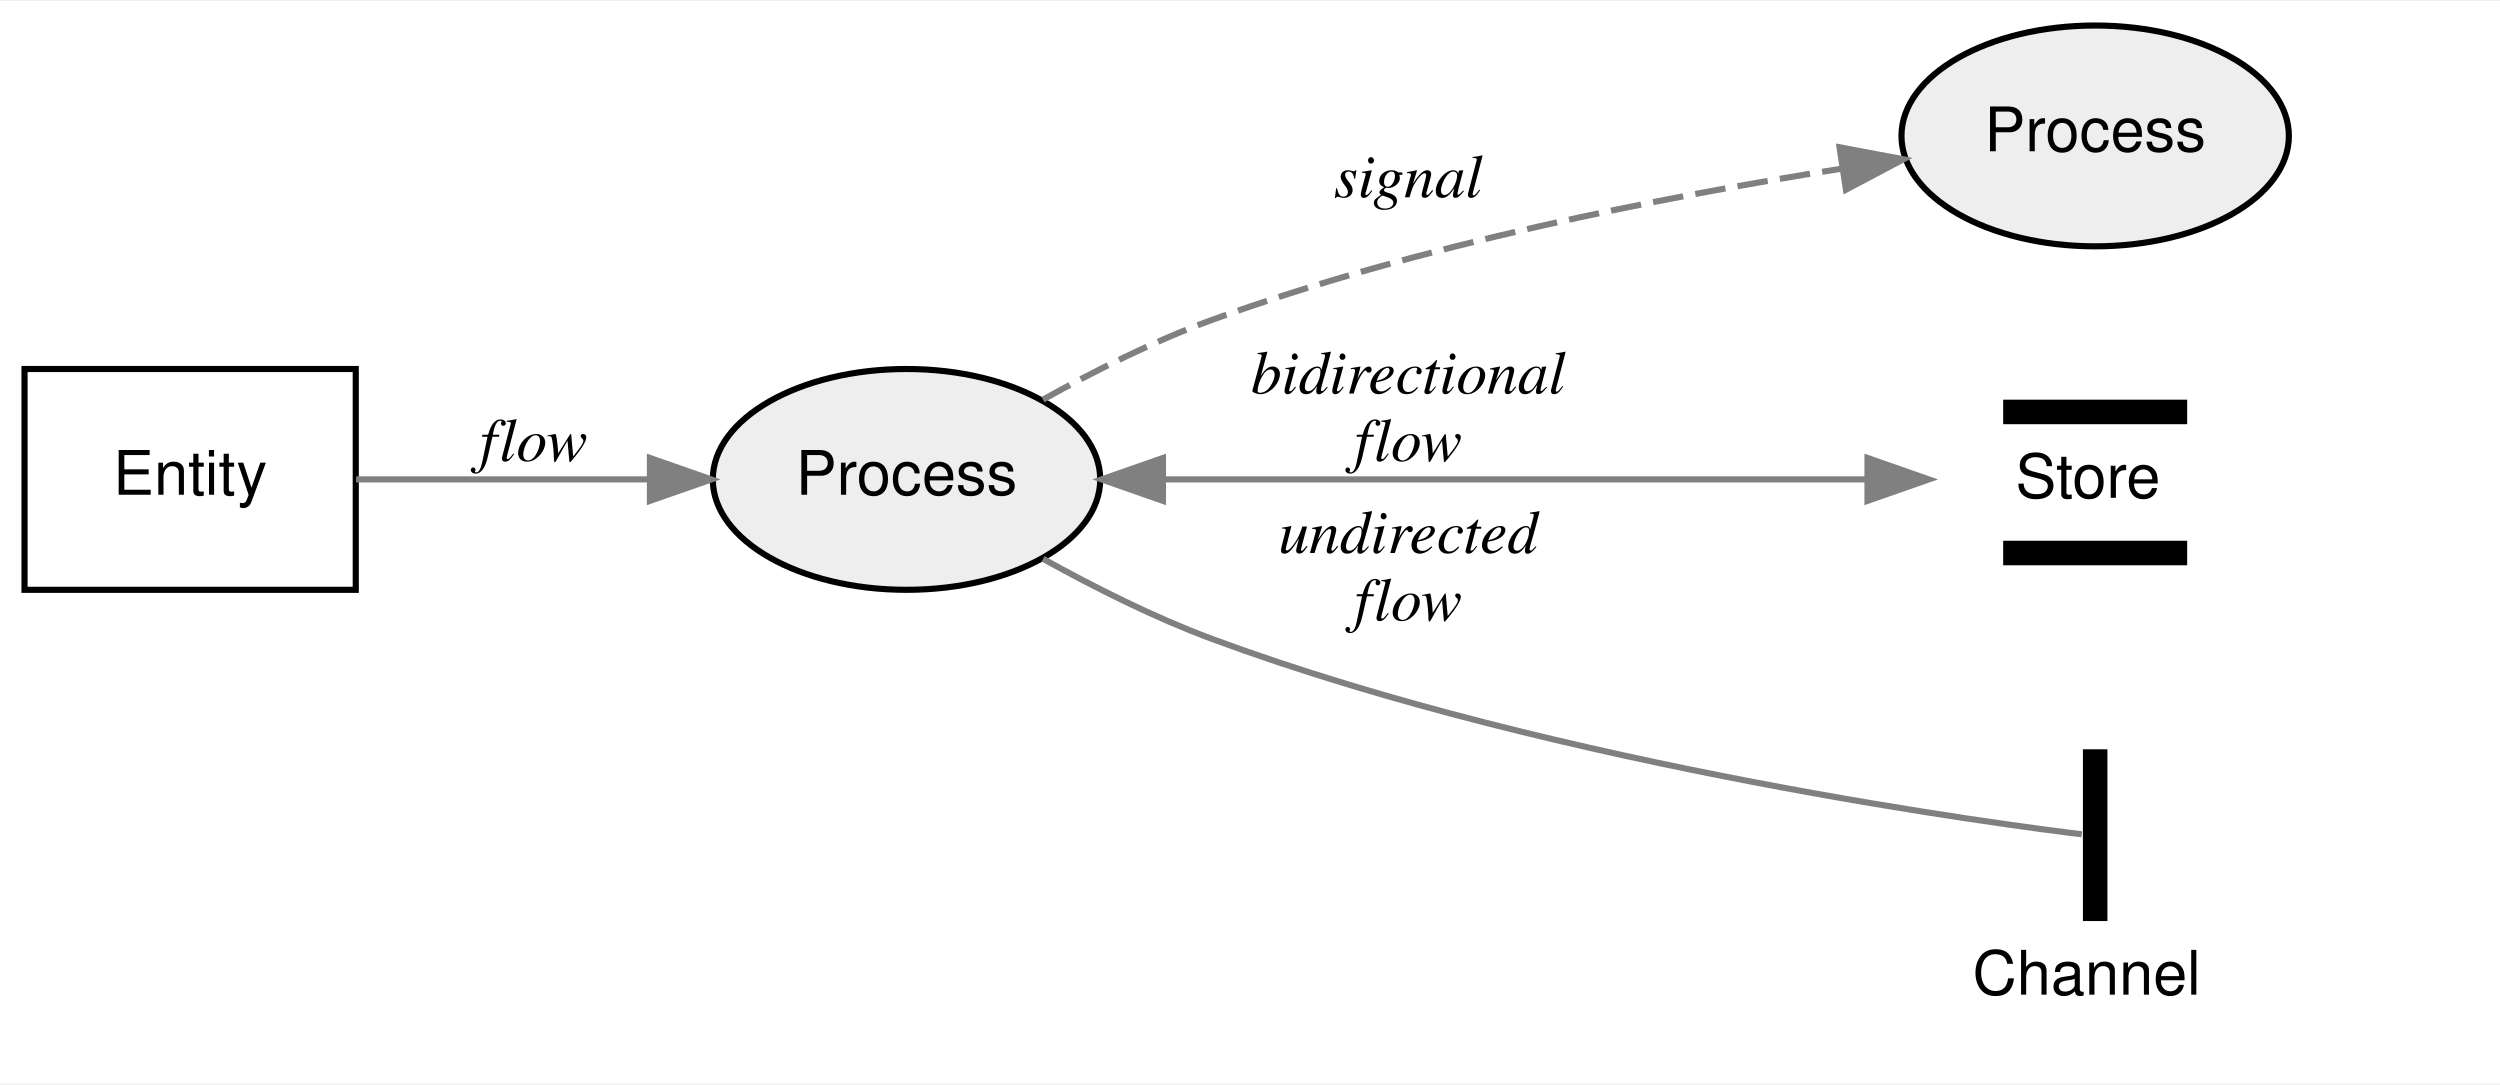
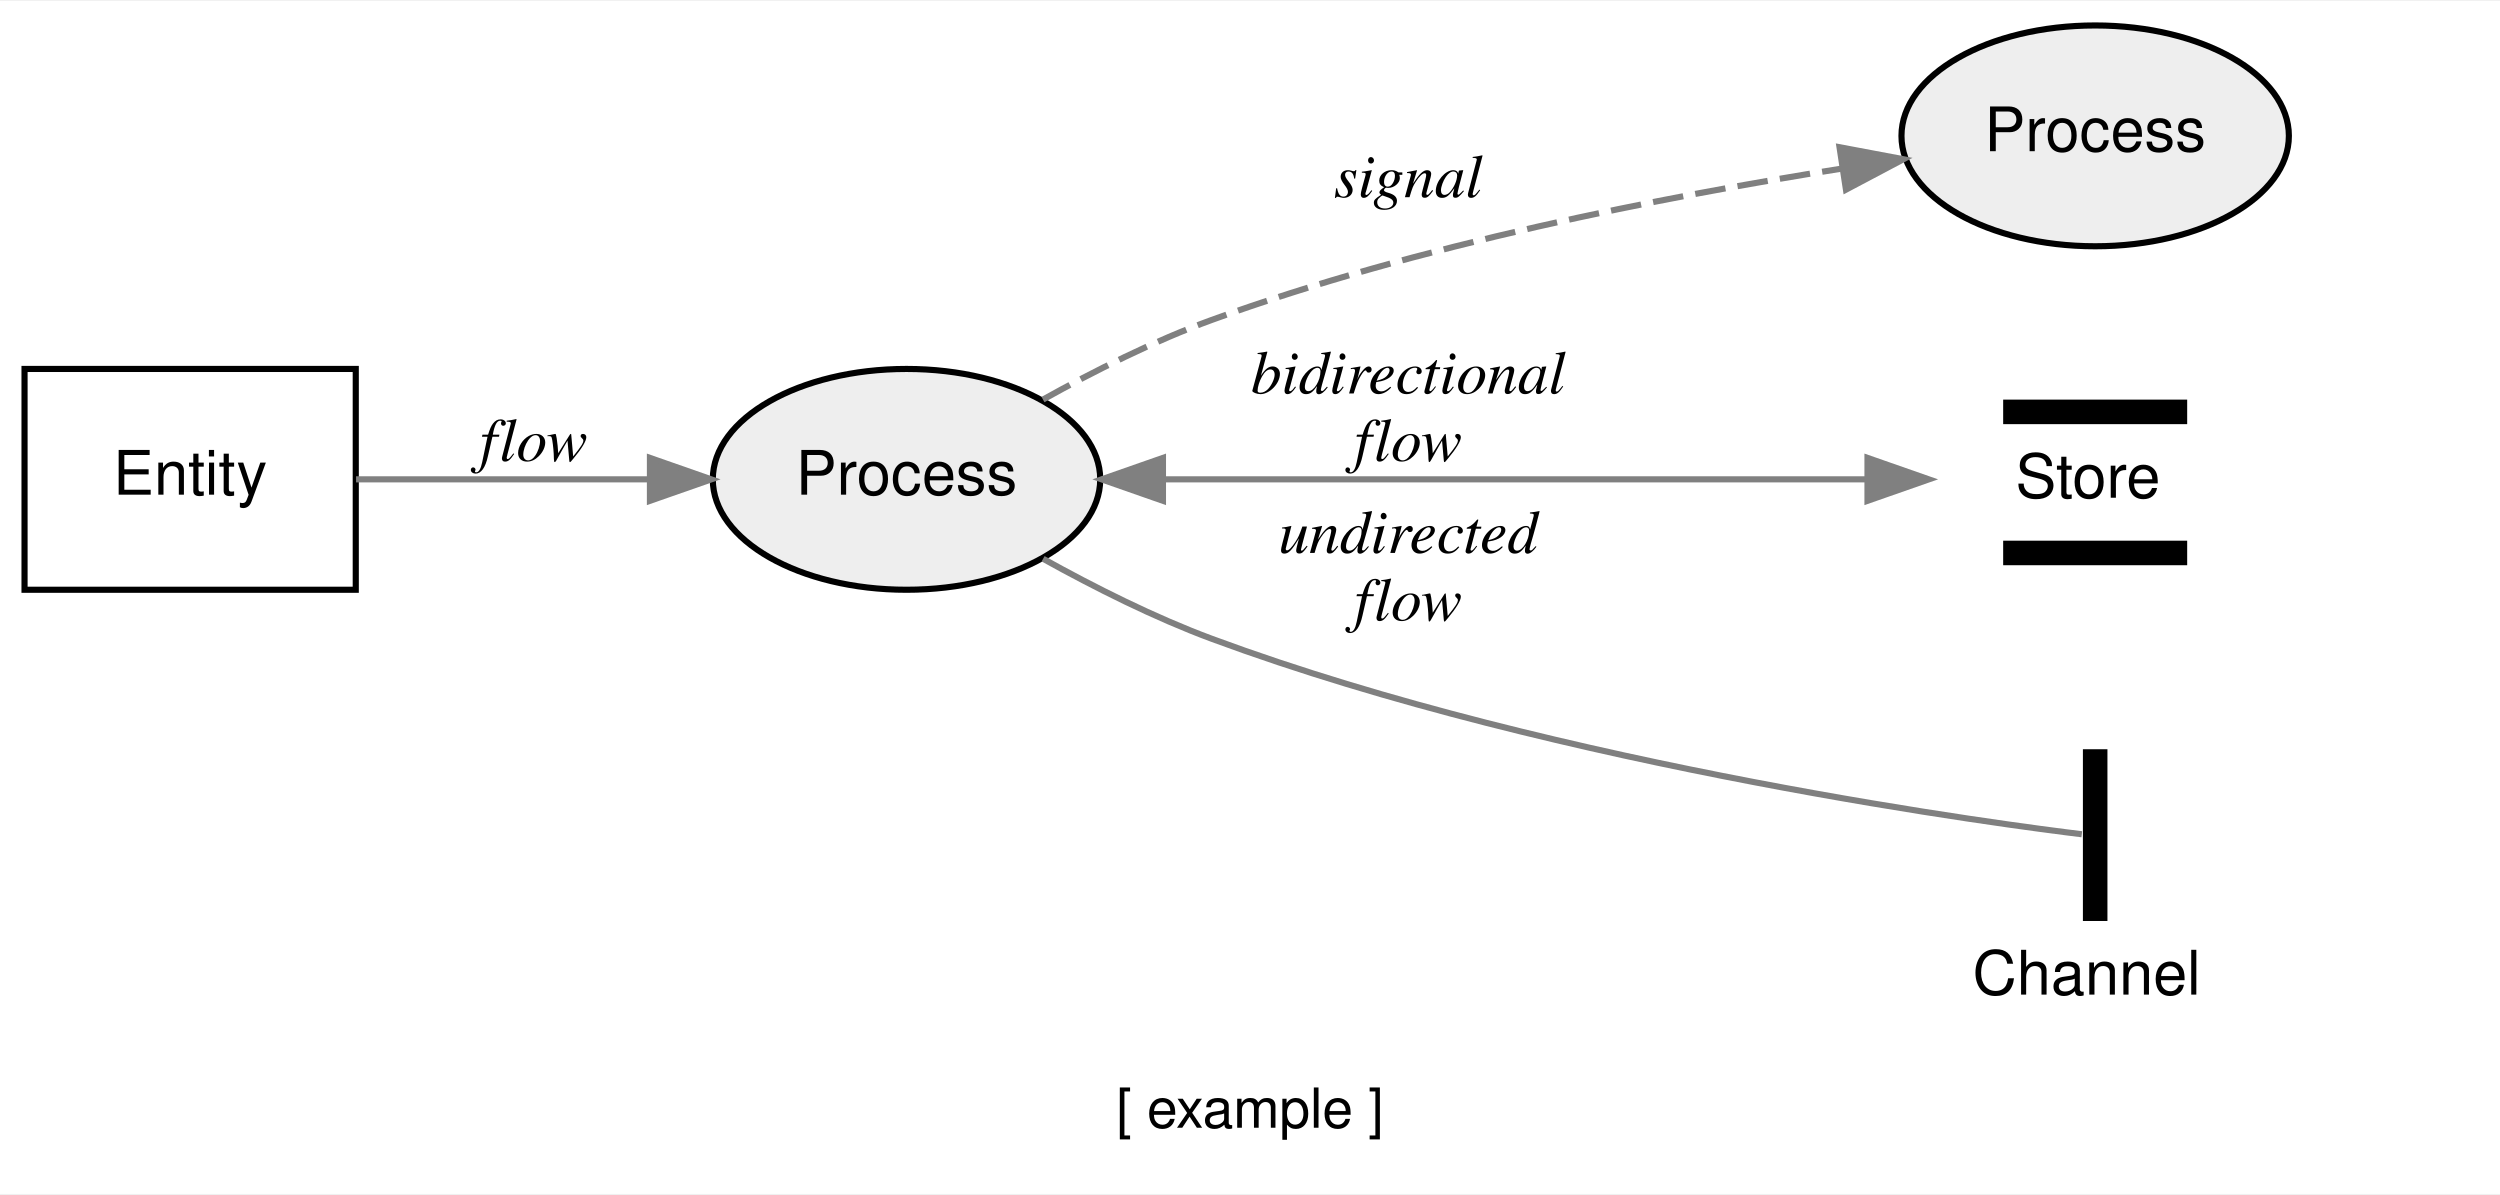
- <svg xmlns="http://www.w3.org/2000/svg" width="408pt" height="177pt" viewBox="0.00 0.00 407.58 176.50">
-   <g id="graph0" class="graph" transform="scale(1 1) rotate(0) translate(4 172.5)">
-     <polygon fill="white" stroke="transparent" points="-4,4 -4,-172.5 403.58,-172.5 403.58,4 -4,4" />
+ <svg xmlns="http://www.w3.org/2000/svg" width="408pt" height="195pt" viewBox="0.00 0.00 407.58 194.50">
+   <g id="graph0" class="graph" transform="scale(1 1) rotate(0) translate(4 190.5)">
+     <polygon fill="white" stroke="transparent" points="-4,4 -4,-190.5 403.58,-190.5 403.58,4 -4,4" />
+     <text text-anchor="middle" x="199.79" y="-6.8" font-family="Helvetica,sans-Serif" font-size="9.00">[ example ]</text>
    <g id="node1" class="node">
-       <ellipse fill="#eeeeee" stroke="black" cx="143.79" cy="-94.5" rx="31.58" ry="18" />
-       <text text-anchor="middle" x="143.79" y="-92" font-family="Helvetica,sans-Serif" font-size="10.00">Process</text>
+       <ellipse fill="#eeeeee" stroke="black" cx="143.79" cy="-112.5" rx="31.58" ry="18" />
+       <text text-anchor="middle" x="143.79" y="-110" font-family="Helvetica,sans-Serif" font-size="10.00">Process</text>
    </g>
    <g id="node2" class="node">
-       <ellipse fill="#eeeeee" stroke="black" cx="337.58" cy="-150.5" rx="31.58" ry="18" />
-       <text text-anchor="middle" x="337.58" y="-148" font-family="Helvetica,sans-Serif" font-size="10.00">Process</text>
+       <ellipse fill="#eeeeee" stroke="black" cx="337.58" cy="-168.5" rx="31.58" ry="18" />
+       <text text-anchor="middle" x="337.58" y="-166" font-family="Helvetica,sans-Serif" font-size="10.00">Process</text>
    </g>
    <g id="edge2" class="edge">
-       <path fill="none" stroke="gray" stroke-dasharray="5,2" d="M166.04,-107.51C174.38,-112.16 184.19,-117.09 193.58,-120.5 227.13,-132.68 267,-140.53 296.11,-145.14" />
-       <polygon fill="gray" stroke="gray" points="295.9,-148.65 306.31,-146.69 296.95,-141.73 295.9,-148.65" />
-       <text text-anchor="middle" x="225.58" y="-140.5" font-family="Times,serif" font-style="italic" font-size="10.00">signal</text>
+       <path fill="none" stroke="gray" stroke-dasharray="5,2" d="M166.04,-125.51C174.38,-130.16 184.19,-135.09 193.58,-138.5 227.13,-150.68 267,-158.53 296.11,-163.14" />
+       <polygon fill="gray" stroke="gray" points="295.9,-166.65 306.31,-164.69 296.95,-159.73 295.9,-166.65" />
+       <text text-anchor="middle" x="225.58" y="-158.5" font-family="Times,serif" font-style="italic" font-size="10.00">signal</text>
    </g>
    <g id="node4" class="node">
-       <polygon fill="black" stroke="transparent" points="322.58,-103.5 322.58,-107.5 352.58,-107.5 352.58,-103.5 322.58,-103.5" />
-       <text text-anchor="start" x="324.58" y="-91.5" font-family="Helvetica,sans-Serif" font-size="10.00">Store</text>
-       <polygon fill="black" stroke="transparent" points="322.58,-80.5 322.58,-84.5 352.58,-84.5 352.58,-80.5 322.58,-80.5" />
+       <polygon fill="black" stroke="transparent" points="322.58,-121.5 322.58,-125.5 352.58,-125.5 352.58,-121.5 322.58,-121.5" />
+       <text text-anchor="start" x="324.58" y="-109.5" font-family="Helvetica,sans-Serif" font-size="10.00">Store</text>
+       <polygon fill="black" stroke="transparent" points="322.58,-98.5 322.58,-102.5 352.58,-102.5 352.58,-98.5 322.58,-98.5" />
    </g>
    <g id="edge3" class="edge">
-       <path fill="none" stroke="gray" d="M185.76,-94.5C219.81,-94.5 267.8,-94.5 300.44,-94.5" />
-       <polygon fill="gray" stroke="gray" points="185.6,-91 175.6,-94.5 185.6,-98 185.6,-91" />
-       <polygon fill="gray" stroke="gray" points="300.46,-98 310.46,-94.5 300.46,-91 300.46,-98" />
-       <text text-anchor="middle" x="225.58" y="-108.5" font-family="Times,serif" font-style="italic" font-size="10.00">bidirectional</text>
-       <text text-anchor="middle" x="225.58" y="-97.5" font-family="Times,serif" font-style="italic" font-size="10.00">flow</text>
+       <path fill="none" stroke="gray" d="M185.76,-112.5C219.81,-112.5 267.8,-112.5 300.44,-112.5" />
+       <polygon fill="gray" stroke="gray" points="185.6,-109 175.6,-112.5 185.6,-116 185.6,-109" />
+       <polygon fill="gray" stroke="gray" points="300.46,-116 310.46,-112.5 300.46,-109 300.46,-116" />
+       <text text-anchor="middle" x="225.58" y="-126.5" font-family="Times,serif" font-style="italic" font-size="10.00">bidirectional</text>
+       <text text-anchor="middle" x="225.58" y="-115.5" font-family="Times,serif" font-style="italic" font-size="10.00">flow</text>
    </g>
    <g id="node5" class="node">
-       <polygon fill="black" stroke="transparent" points="335.58,-22.5 335.58,-50.5 339.58,-50.5 339.58,-22.5 335.58,-22.5" />
-       <text text-anchor="start" x="317.58" y="-10.5" font-family="Helvetica,sans-Serif" font-size="10.00">Channel</text>
+       <polygon fill="black" stroke="transparent" points="335.58,-40.5 335.58,-68.5 339.58,-68.5 339.58,-40.5 335.58,-40.5" />
+       <text text-anchor="start" x="317.58" y="-28.5" font-family="Helvetica,sans-Serif" font-size="10.00">Channel</text>
    </g>
    <g id="edge4" class="edge">
-       <path fill="none" stroke="gray" d="M166.06,-81.55C174.41,-76.91 184.22,-71.97 193.58,-68.5 250.35,-47.46 325.16,-37.88 335.4,-36.64" />
-       <text text-anchor="middle" x="225.58" y="-82.5" font-family="Times,serif" font-style="italic" font-size="10.00">undirected</text>
-       <text text-anchor="middle" x="225.58" y="-71.5" font-family="Times,serif" font-style="italic" font-size="10.00">flow</text>
+       <path fill="none" stroke="gray" d="M166.06,-99.55C174.41,-94.91 184.22,-89.97 193.58,-86.5 250.35,-65.46 325.16,-55.88 335.4,-54.64" />
+       <text text-anchor="middle" x="225.58" y="-100.5" font-family="Times,serif" font-style="italic" font-size="10.00">undirected</text>
+       <text text-anchor="middle" x="225.58" y="-89.5" font-family="Times,serif" font-style="italic" font-size="10.00">flow</text>
    </g>
    <g id="node3" class="node">
-       <polygon fill="none" stroke="black" points="54,-112.5 0,-112.5 0,-76.5 54,-76.5 54,-112.5" />
-       <text text-anchor="middle" x="27" y="-92" font-family="Helvetica,sans-Serif" font-size="10.00">Entity</text>
+       <polygon fill="none" stroke="black" points="54,-130.5 0,-130.5 0,-94.5 54,-94.5 54,-130.5" />
+       <text text-anchor="middle" x="27" y="-110" font-family="Helvetica,sans-Serif" font-size="10.00">Entity</text>
    </g>
    <g id="edge1" class="edge">
-       <path fill="none" stroke="gray" d="M54.05,-94.5C68.16,-94.5 85.91,-94.5 101.82,-94.5" />
-       <polygon fill="gray" stroke="gray" points="101.96,-98 111.96,-94.5 101.96,-91 101.96,-98" />
-       <text text-anchor="middle" x="83" y="-97.5" font-family="Times,serif" font-style="italic" font-size="10.00">flow</text>
+       <path fill="none" stroke="gray" d="M54.05,-112.5C68.16,-112.5 85.91,-112.5 101.82,-112.5" />
+       <polygon fill="gray" stroke="gray" points="101.96,-116 111.96,-112.5 101.96,-109 101.96,-116" />
+       <text text-anchor="middle" x="83" y="-115.5" font-family="Times,serif" font-style="italic" font-size="10.00">flow</text>
    </g>
  </g>
</svg>
